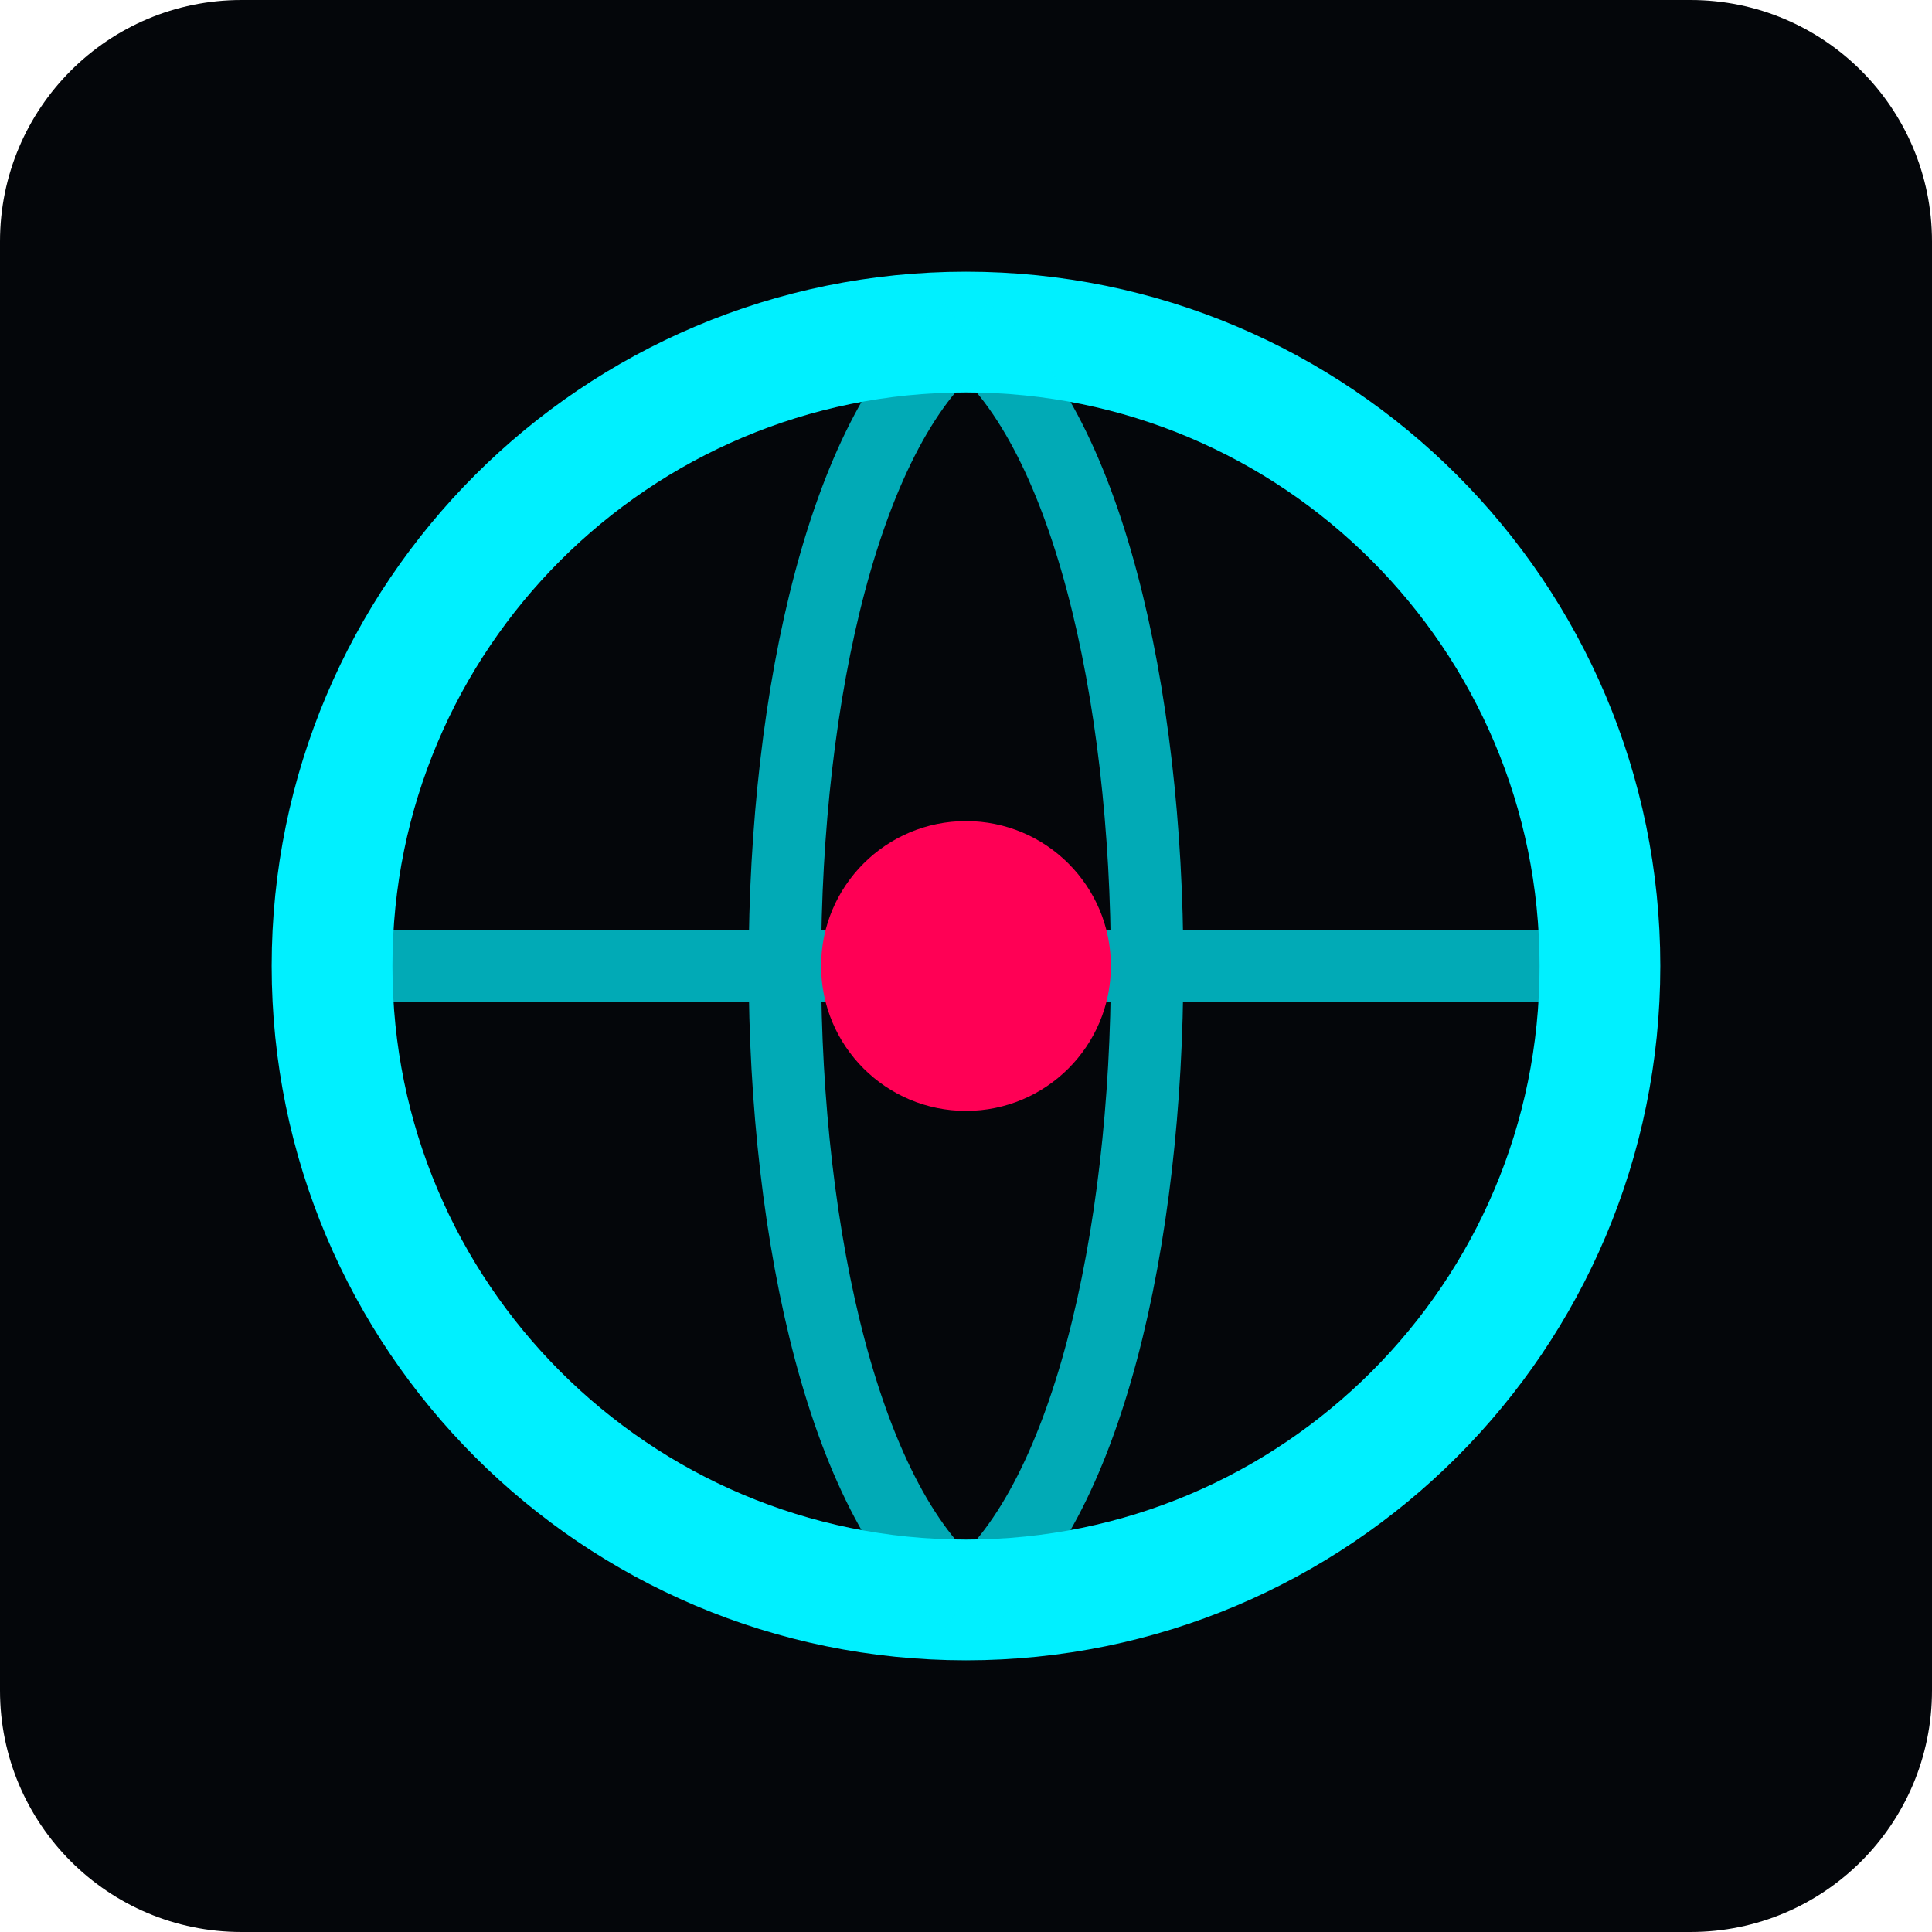
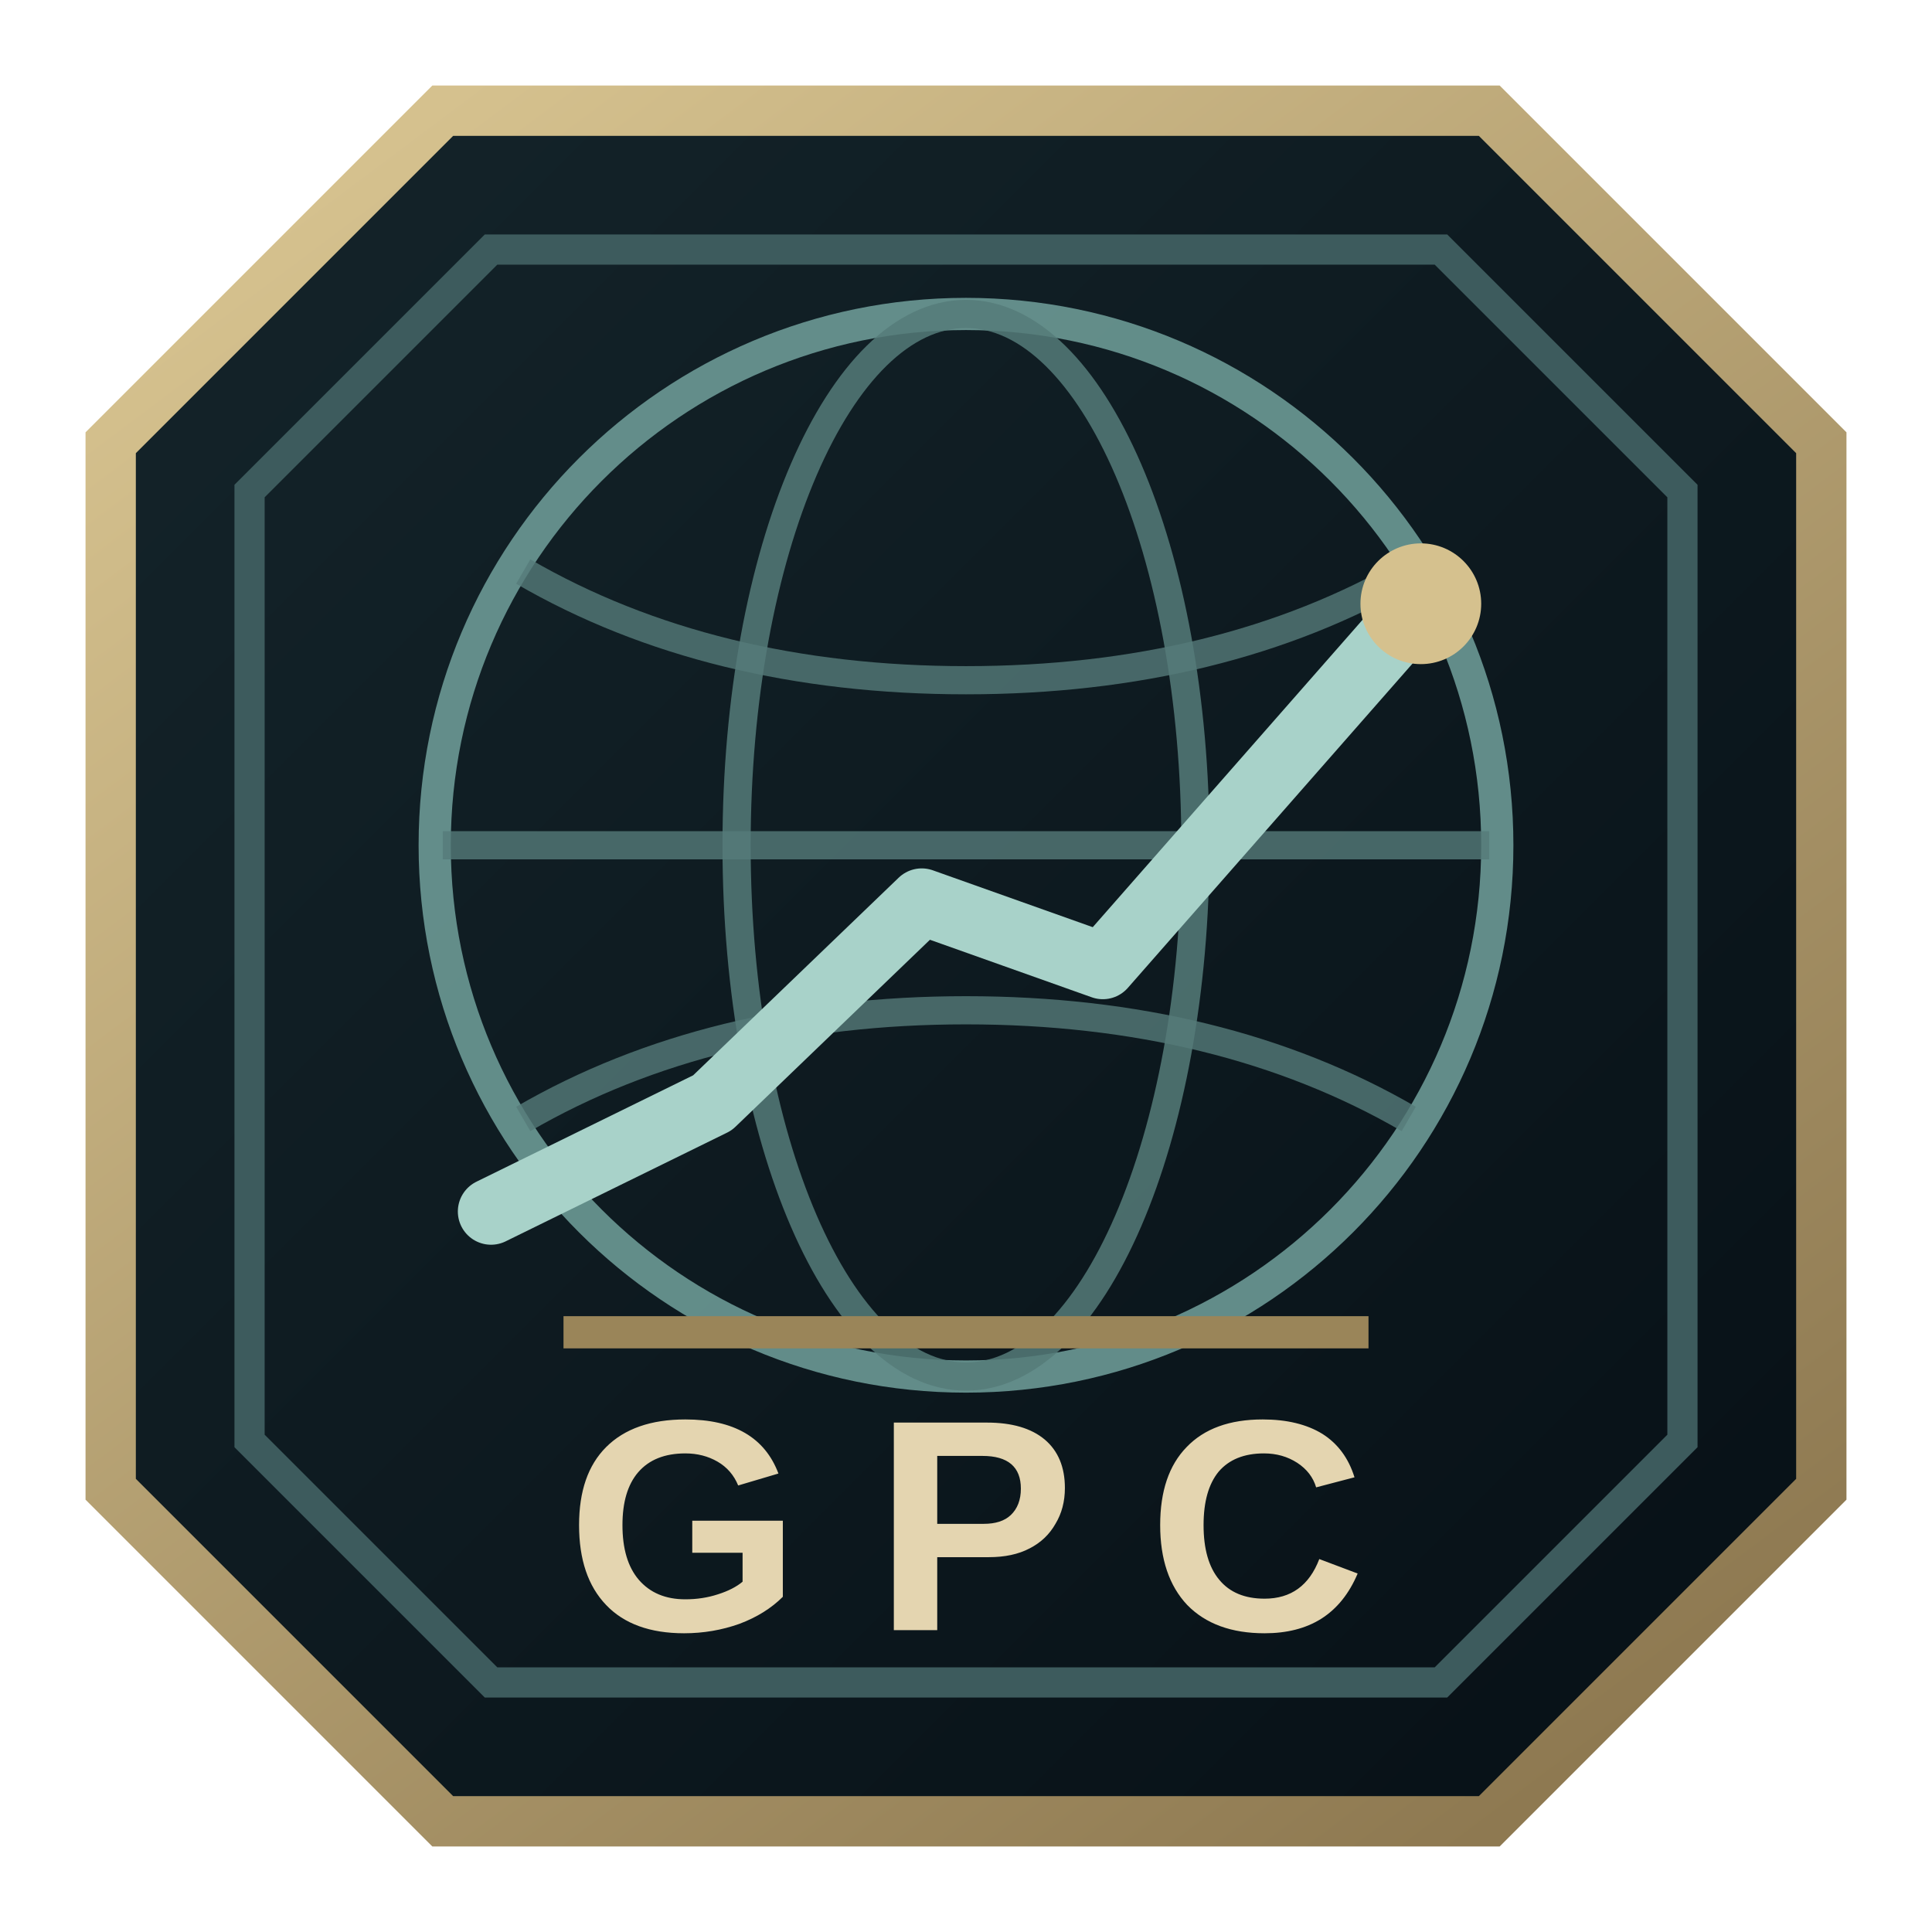
- <svg xmlns="http://www.w3.org/2000/svg" viewBox="0 0 32 32">
-   <rect width="32" height="32" rx="4" fill="#04060a" />
-   <circle cx="16" cy="16" r="10.5" fill="none" stroke="#00f0ff" stroke-width="2" />
-   <path d="M5.5 16h21M16 5.5c-4 3-4 18 0 21M16 5.5c4 3 4 18 0 21" fill="none" stroke="#00f0ff" stroke-width="1.2" opacity=".7" />
-   <circle cx="16" cy="16" r="2.4" fill="#ff0055" />
+ <svg xmlns="http://www.w3.org/2000/svg" viewBox="0 0 48 48" fill="none">
+   <defs>
+     <linearGradient id="plate" x1="4" y1="4" x2="44" y2="44" gradientUnits="userSpaceOnUse">
+       <stop stop-color="#14242A" />
+       <stop offset="1" stop-color="#071016" />
+     </linearGradient>
+     <linearGradient id="brass" x1="9" y1="4" x2="39" y2="44" gradientUnits="userSpaceOnUse">
+       <stop stop-color="#D5C18E" />
+       <stop offset="1" stop-color="#8E7951" />
+     </linearGradient>
+   </defs>
+   <path d="M11 2.75h26L45.25 11v26L37 45.25H11L2.75 37V11L11 2.75Z" fill="url(#plate)" stroke="url(#brass)" stroke-width="1.25" />
+   <path d="M12.2 6.2h23.6l6 6v23.6l-6 6H12.2l-6-6V12.2l6-6Z" stroke="#3D5B5D" stroke-width=".75" />
+   <circle cx="24" cy="21" r="13.2" stroke="#6B9995" stroke-width=".8" opacity=".9" />
+   <ellipse cx="24" cy="21" rx="5.7" ry="13.2" stroke="#557B79" stroke-width=".7" opacity=".85" />
+   <path d="M11 21h26M13 14.2c3.1 1.8 6.8 2.7 11 2.7s7.9-.9 11-2.7M13 27.8c3.1-1.8 6.8-2.7 11-2.7s7.9.9 11 2.7" stroke="#557B79" stroke-width=".7" opacity=".8" />
+   <path d="m12.2 30.1 5.5-2.7 5.2-5 4.5 1.6 7.9-9" stroke="#A8D2C9" stroke-width="1.65" stroke-linecap="round" stroke-linejoin="round" />
+   <circle cx="35.3" cy="15" r="1.5" fill="#D5C18E" />
+   <path d="M14 33.1h20" stroke="#9A8559" stroke-width=".8" />
+   <text x="24" y="40.5" text-anchor="middle" fill="#E4D5B0" font-family="Arial, Helvetica, sans-serif" font-size="7.5" font-weight="700" letter-spacing="1.8">GPC</text>
</svg>
